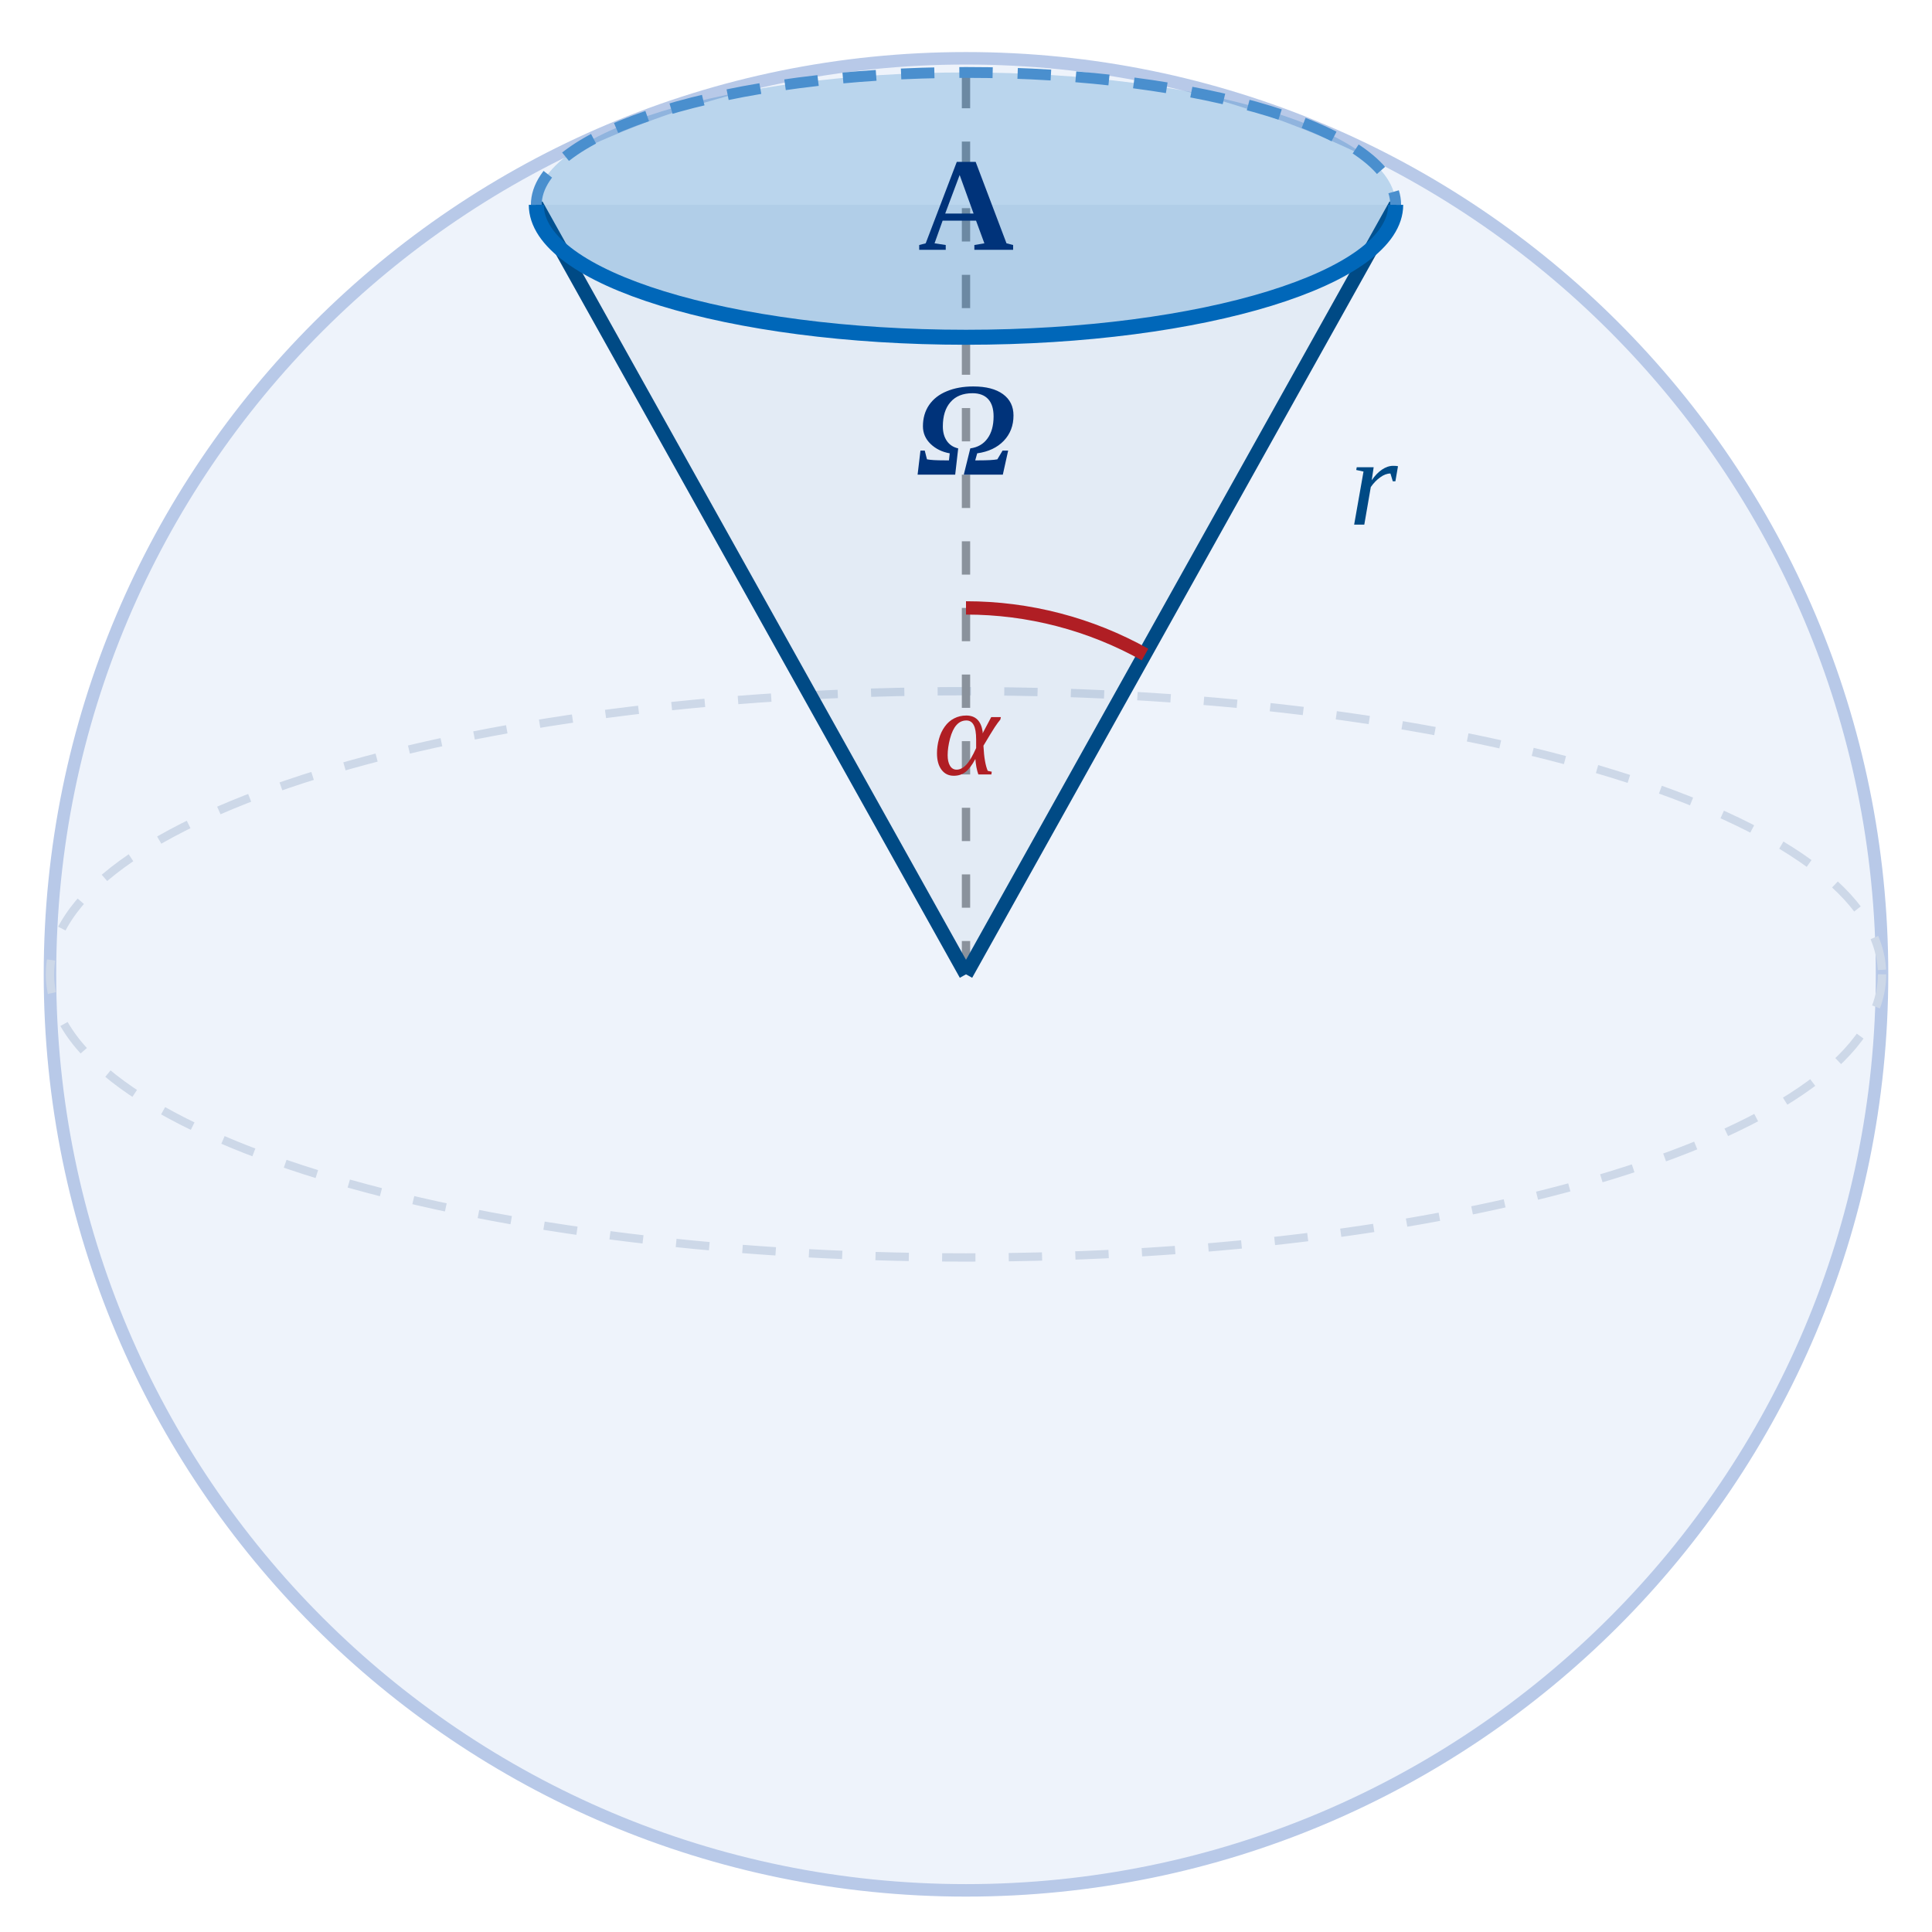
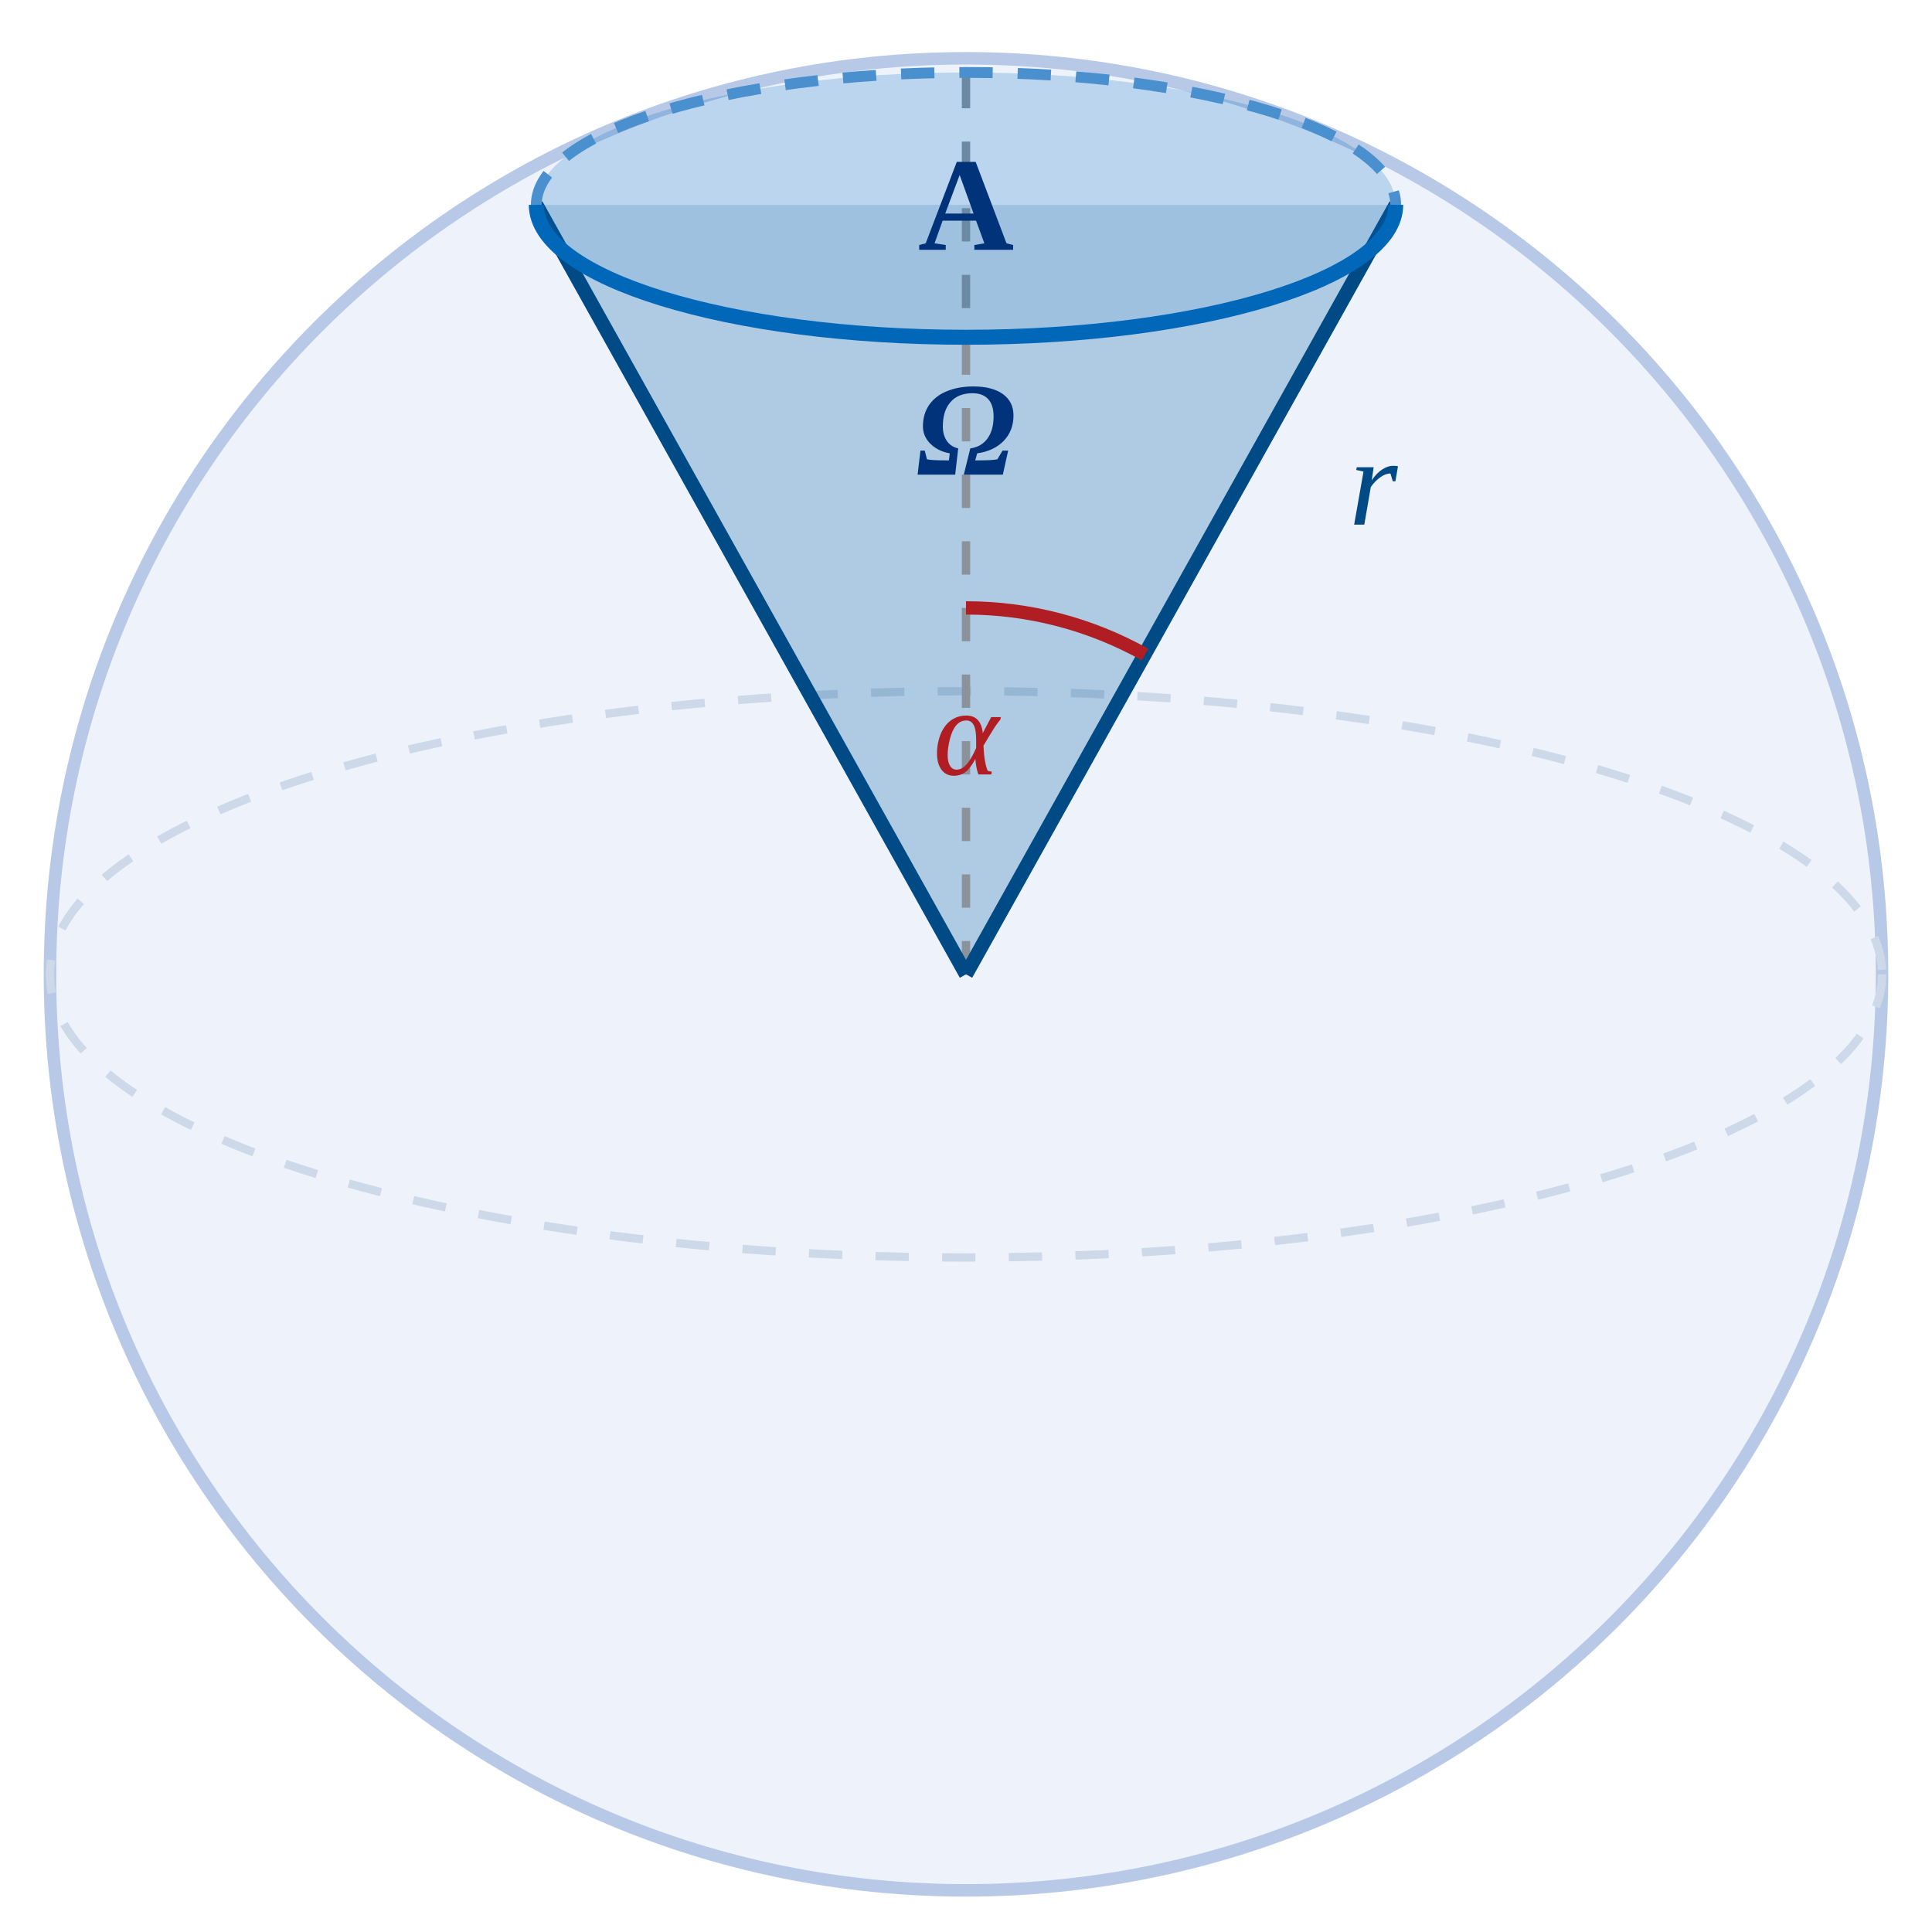
<svg xmlns="http://www.w3.org/2000/svg" viewBox="64 88 232 232" role="img" aria-label="Solid angle: a cone of half-angle alpha subtends a surface patch of area A on a sphere of radius r">
  <circle cx="180" cy="205" r="110" fill="#eef3fb" stroke="#b8c9e8" stroke-width="1.5" />
  <ellipse cx="180" cy="205" rx="110" ry="34" fill="none" stroke="#cdd8e8" stroke-width="1" stroke-dasharray="4 4" />
-   <polygon points="180,205 128.4,112.6 231.6,112.6" fill="#004a85" opacity="0.05" />
+   <polygon points="180,205 128.4,112.6 231.6,112.6" fill="#004a85" opacity="0.15" />
+   <path d="M180 205 L128.4 112.6 A51.6 15.9 0 0 0 231.6 112.6 Z" fill="#0067b9" opacity="0.14" />
  <line x1="180" y1="205" x2="180" y2="94" stroke="#8a929c" stroke-width="1" stroke-dasharray="4 4" />
  <line x1="180" y1="205" x2="128.4" y2="112.6" stroke="#004a85" stroke-width="1.7" />
  <line x1="180" y1="205" x2="231.6" y2="112.6" stroke="#004a85" stroke-width="1.7" />
  <ellipse cx="180" cy="112.6" rx="51.6" ry="15.9" fill="#0067b9" opacity="0.22" />
  <path d="M128.4 112.6 A51.6 15.9 0 0 1 231.6 112.6" fill="none" stroke="#4a8fce" stroke-width="1.3" stroke-dasharray="4 3" />
  <path d="M231.6 112.6 A51.6 15.9 0 0 1 128.4 112.6" fill="none" stroke="#0067b9" stroke-width="1.8" />
  <path d="M180 161 A44 44 0 0 1 201.5 166.6" fill="none" stroke="#b01e24" stroke-width="1.6" />
  <text x="180" y="181" fill="#b01e24" font-size="15" font-style="italic" text-anchor="middle">α</text>
  <text x="226" y="151" fill="#004a85" font-size="15" font-style="italic">r</text>
  <text x="180" y="118" fill="#00337a" font-size="16" font-weight="700" text-anchor="middle">A</text>
  <text x="180" y="145" fill="#00337a" font-size="16" font-weight="700" font-style="italic" text-anchor="middle">Ω</text>
</svg>
